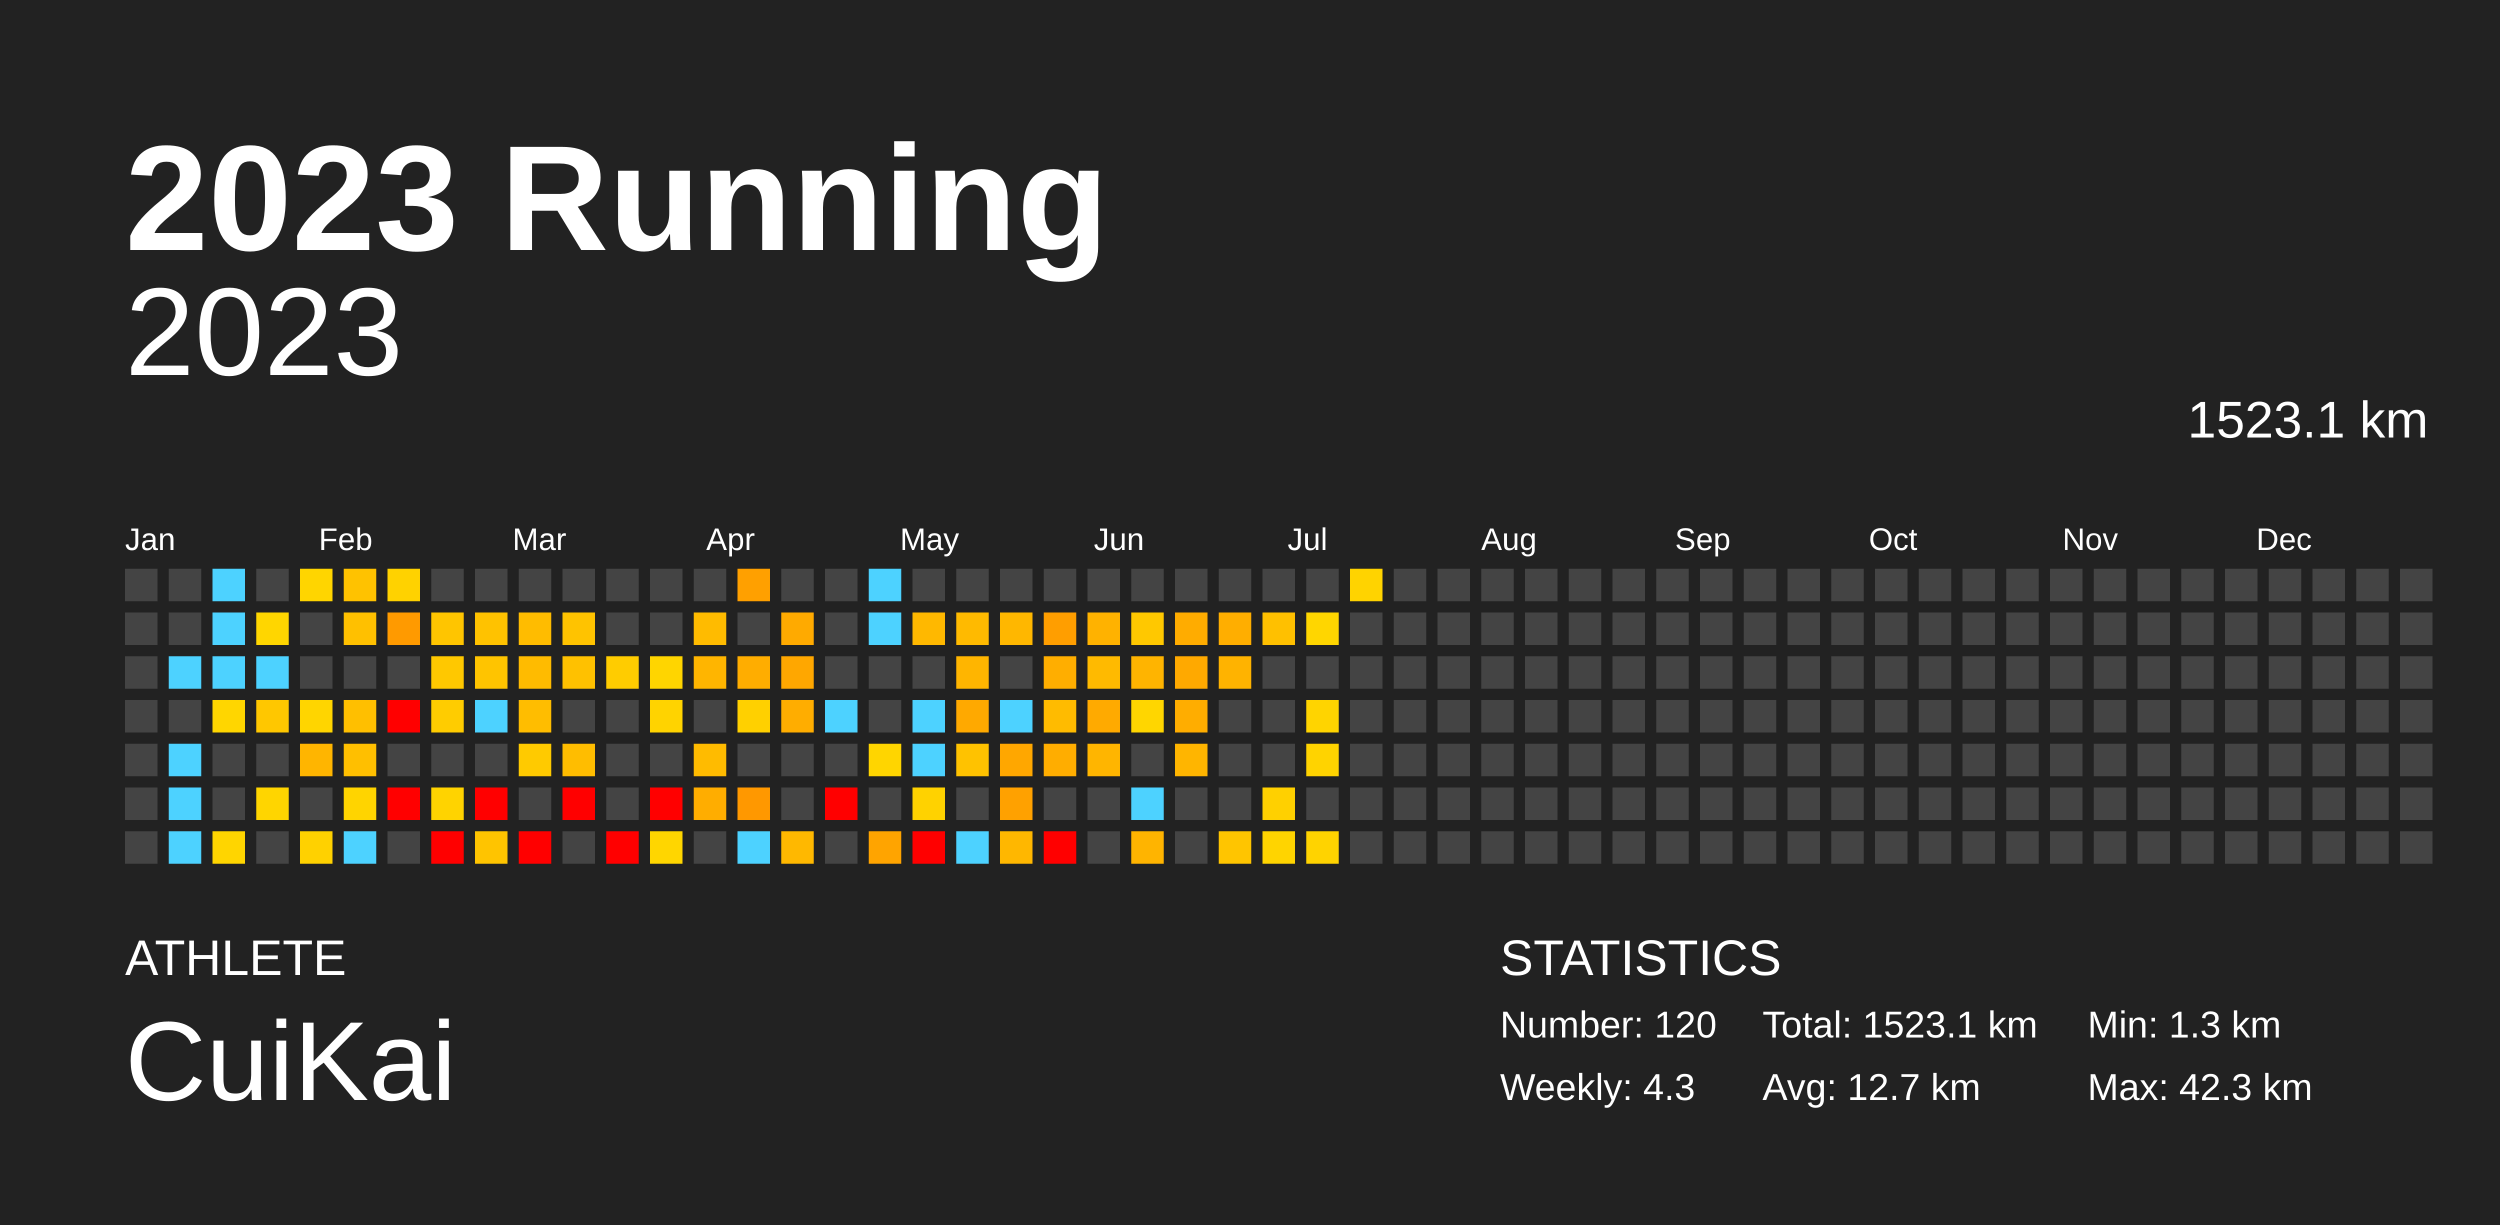
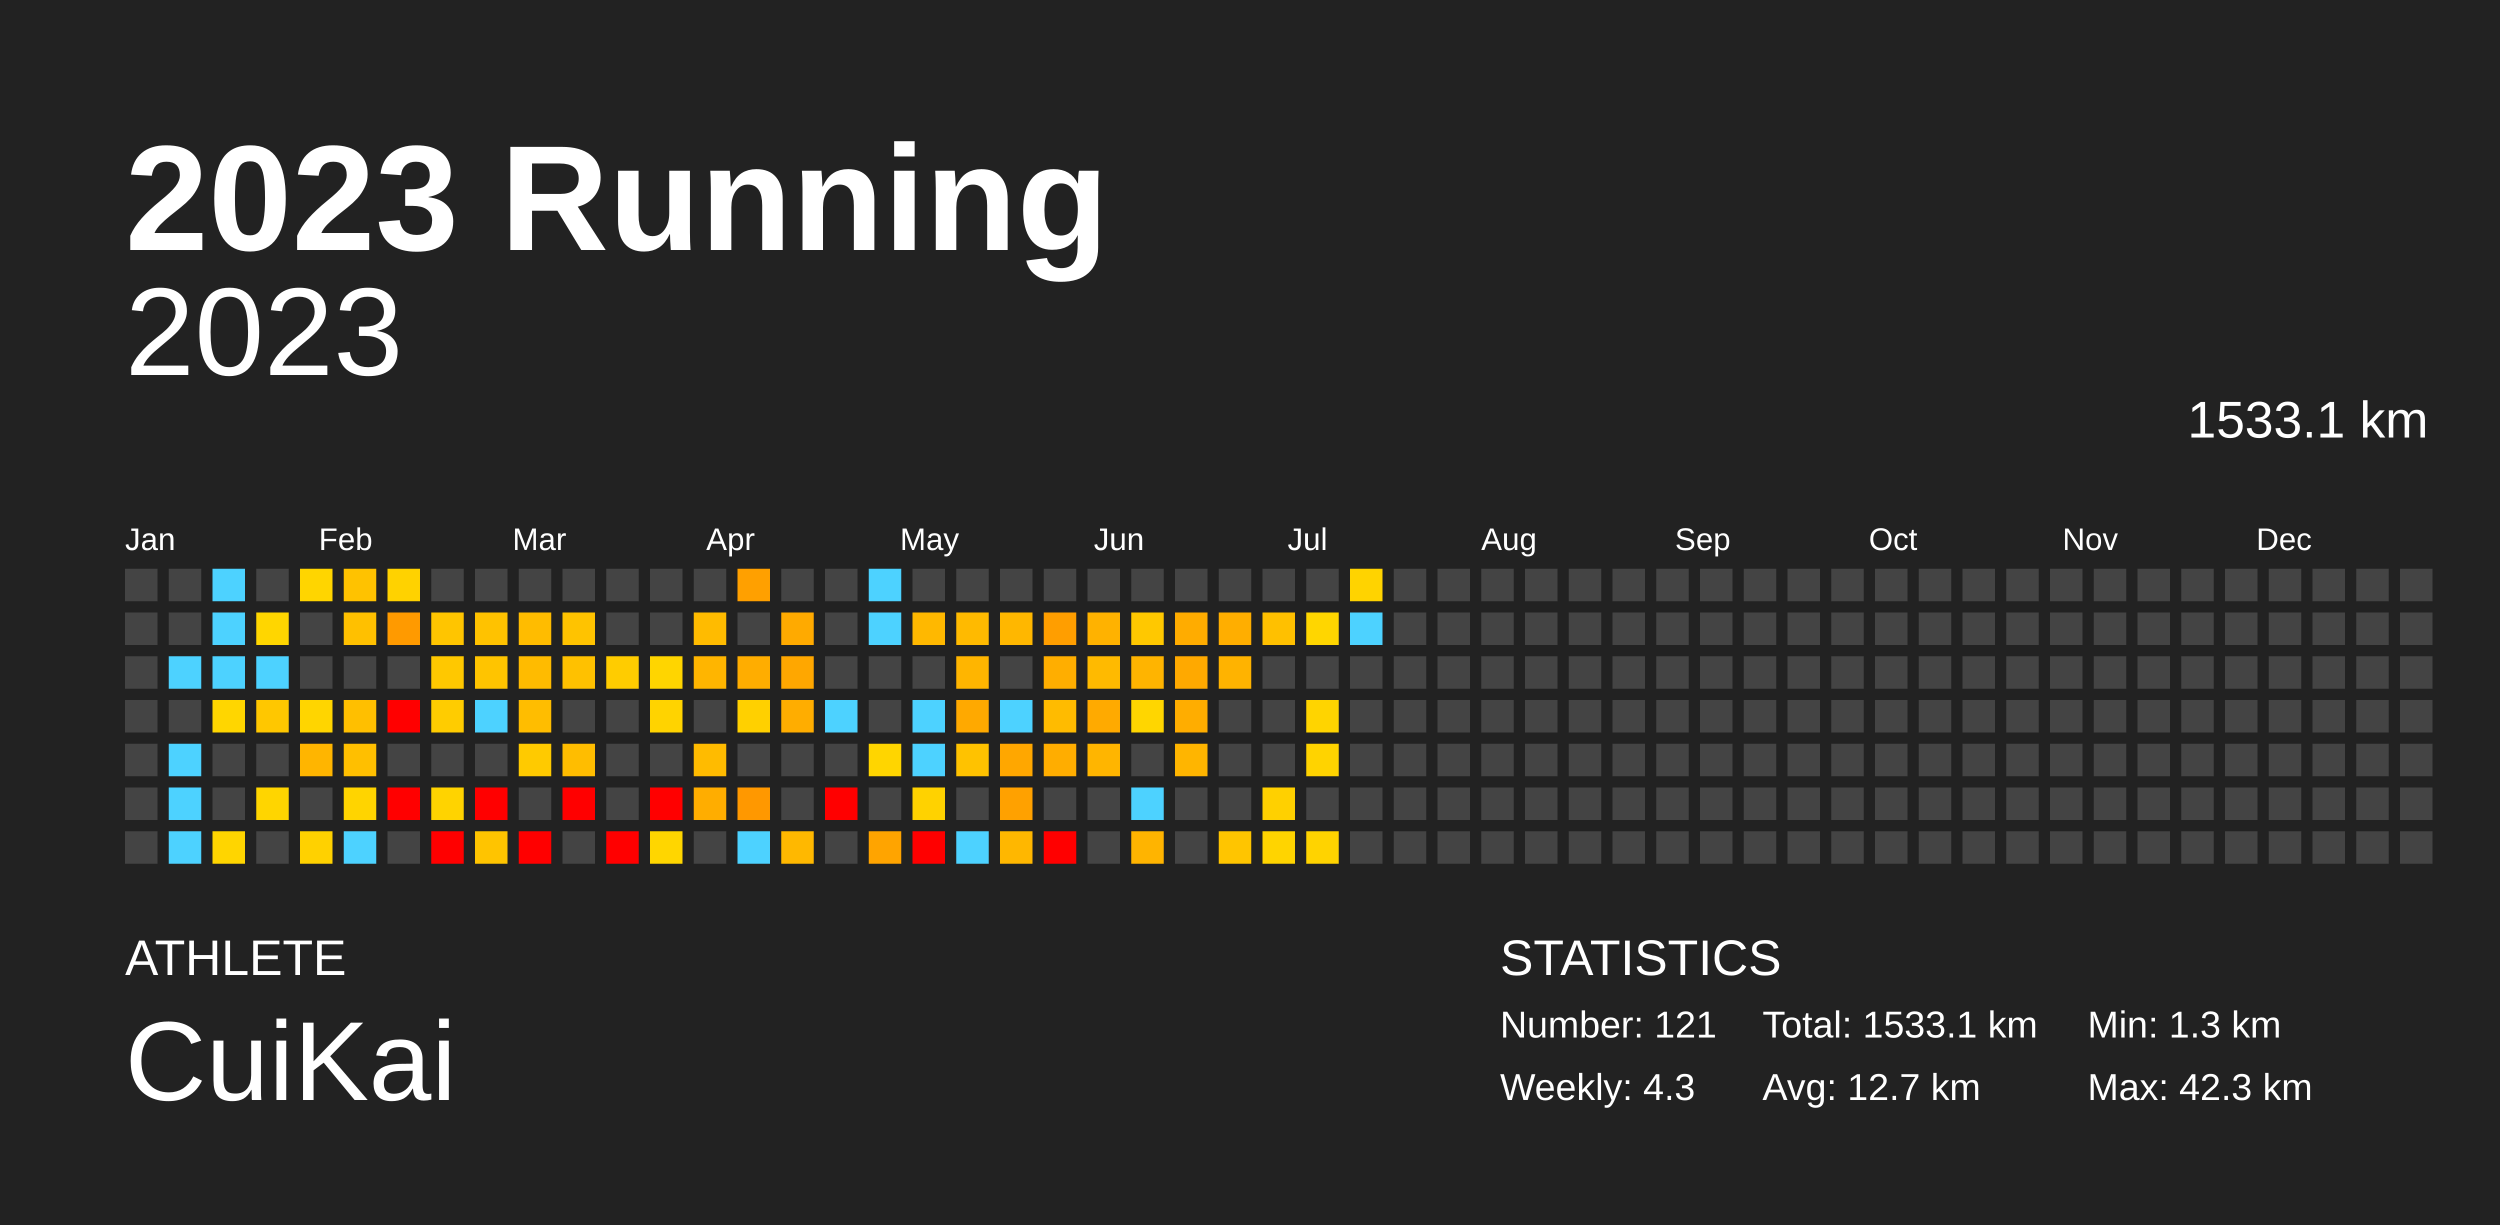
<svg xmlns="http://www.w3.org/2000/svg" baseProfile="full" height="98mm" version="1.1" viewBox="0,0,200,98" width="200mm">
  <defs />
  <rect fill="#222222" height="98" width="200" x="0" y="0" />
  <text fill="#FFFFFF" style="font-size:12px; font-family:Arial; font-weight:bold;" x="10" y="20">2023 Running</text>
  <text fill="#FFFFFF" style="font-size:4px; font-family:Arial" x="10" y="78">ATHLETE</text>
  <text fill="#FFFFFF" style="font-size:9px; font-family:Arial" x="10" y="88">CuiKai</text>
  <text fill="#FFFFFF" style="font-size:4px; font-family:Arial" x="120" y="78">STATISTICS</text>
-   <text fill="#FFFFFF" style="font-size:3px; font-family:Arial" x="120" y="83">Number: 120</text>
+   <text fill="#FFFFFF" style="font-size:3px; font-family:Arial" x="120" y="83">Number: 121</text>
  <text fill="#FFFFFF" style="font-size:3px; font-family:Arial" x="120" y="88">Weekly: 4.3</text>
-   <text fill="#FFFFFF" style="font-size:3px; font-family:Arial" x="141" y="83">Total: 1523.1 km</text>
+   <text fill="#FFFFFF" style="font-size:3px; font-family:Arial" x="141" y="83">Total: 1533.1 km</text>
  <text fill="#FFFFFF" style="font-size:3px; font-family:Arial" x="141" y="88">Avg: 12.7 km</text>
  <text fill="#FFFFFF" style="font-size:3px; font-family:Arial" x="167" y="83">Min: 1.3 km</text>
  <text fill="#FFFFFF" style="font-size:3px; font-family:Arial" x="167" y="88">Max: 42.3 km</text>
  <text alignment-baseline="hanging" fill="#FFFFFF" style="font-size:10.0px; font-family:Arial;" x="10" y="30">2023</text>
-   <text alignment-baseline="hanging" fill="#FFFFFF" style="font-size:4.125px; font-family:Arial;" x="175" y="35">1523.1 km</text>
+   <text alignment-baseline="hanging" fill="#FFFFFF" style="font-size:4.125px; font-family:Arial;" x="175" y="35">1533.1 km</text>
  <text fill="#FFFFFF" style="font-size:2.5px; font-family:Arial" x="10.0" y="44">Jan</text>
  <text fill="#FFFFFF" style="font-size:2.5px; font-family:Arial" x="25.5" y="44">Feb</text>
  <text fill="#FFFFFF" style="font-size:2.5px; font-family:Arial" x="41.0" y="44">Mar</text>
  <text fill="#FFFFFF" style="font-size:2.5px; font-family:Arial" x="56.5" y="44">Apr</text>
  <text fill="#FFFFFF" style="font-size:2.5px; font-family:Arial" x="72.0" y="44">May</text>
  <text fill="#FFFFFF" style="font-size:2.5px; font-family:Arial" x="87.5" y="44">Jun</text>
  <text fill="#FFFFFF" style="font-size:2.5px; font-family:Arial" x="103.0" y="44">Jul</text>
  <text fill="#FFFFFF" style="font-size:2.5px; font-family:Arial" x="118.5" y="44">Aug</text>
  <text fill="#FFFFFF" style="font-size:2.5px; font-family:Arial" x="134.0" y="44">Sep</text>
  <text fill="#FFFFFF" style="font-size:2.5px; font-family:Arial" x="149.5" y="44">Oct</text>
  <text fill="#FFFFFF" style="font-size:2.5px; font-family:Arial" x="165.0" y="44">Nov</text>
  <text fill="#FFFFFF" style="font-size:2.5px; font-family:Arial" x="180.5" y="44">Dec</text>
  <rect fill="#444444" height="2.6" width="2.6" x="10.0" y="45.5" />
  <rect fill="#444444" height="2.6" width="2.6" x="10.0" y="49.0" />
  <rect fill="#444444" height="2.6" width="2.6" x="10.0" y="52.5" />
  <rect fill="#444444" height="2.6" width="2.6" x="10.0" y="56.0" />
  <rect fill="#444444" height="2.6" width="2.6" x="10.0" y="59.5" />
  <rect fill="#444444" height="2.6" width="2.6" x="10.0" y="63.0" />
  <rect fill="#444444" height="2.6" width="2.6" x="10.0" y="66.5" />
  <rect fill="#444444" height="2.6" width="2.6" x="13.5" y="45.5" />
  <rect fill="#444444" height="2.6" width="2.6" x="13.5" y="49.0" />
  <rect fill="#4dd2ff" height="2.6" width="2.6" x="13.5" y="52.5" />
  <rect fill="#444444" height="2.6" width="2.6" x="13.5" y="56.0" />
  <rect fill="#4dd2ff" height="2.6" width="2.6" x="13.5" y="59.5" />
  <rect fill="#4dd2ff" height="2.6" width="2.6" x="13.5" y="63.0" />
  <rect fill="#4dd2ff" height="2.6" width="2.6" x="13.5" y="66.5" />
  <rect fill="#4dd2ff" height="2.6" width="2.6" x="17.0" y="45.5" />
  <rect fill="#4dd2ff" height="2.6" width="2.6" x="17.0" y="49.0" />
  <rect fill="#4dd2ff" height="2.6" width="2.6" x="17.0" y="52.5" />
  <rect fill="#ffd600" height="2.6" width="2.6" x="17.0" y="56.0" />
  <rect fill="#444444" height="2.6" width="2.6" x="17.0" y="59.5" />
  <rect fill="#444444" height="2.6" width="2.6" x="17.0" y="63.0" />
  <rect fill="#ffd500" height="2.6" width="2.6" x="17.0" y="66.5" />
  <rect fill="#444444" height="2.6" width="2.6" x="20.5" y="45.5" />
  <rect fill="#ffd600" height="2.6" width="2.6" x="20.5" y="49.0" />
  <rect fill="#4dd2ff" height="2.6" width="2.6" x="20.5" y="52.5" />
  <rect fill="#ffc700" height="2.6" width="2.6" x="20.5" y="56.0" />
  <rect fill="#444444" height="2.6" width="2.6" x="20.5" y="59.5" />
  <rect fill="#ffd500" height="2.6" width="2.6" x="20.5" y="63.0" />
  <rect fill="#444444" height="2.6" width="2.6" x="20.5" y="66.5" />
  <rect fill="#ffd500" height="2.6" width="2.6" x="24.0" y="45.5" />
  <rect fill="#444444" height="2.6" width="2.6" x="24.0" y="49.0" />
  <rect fill="#444444" height="2.6" width="2.6" x="24.0" y="52.5" />
  <rect fill="#ffd500" height="2.6" width="2.6" x="24.0" y="56.0" />
  <rect fill="#ffb500" height="2.6" width="2.6" x="24.0" y="59.5" />
  <rect fill="#444444" height="2.6" width="2.6" x="24.0" y="63.0" />
  <rect fill="#ffd100" height="2.6" width="2.6" x="24.0" y="66.5" />
  <rect fill="#ffc200" height="2.6" width="2.6" x="27.5" y="45.5" />
  <rect fill="#ffc000" height="2.6" width="2.6" x="27.5" y="49.0" />
  <rect fill="#444444" height="2.6" width="2.6" x="27.5" y="52.5" />
  <rect fill="#ffbf00" height="2.6" width="2.6" x="27.5" y="56.0" />
  <rect fill="#ffbf00" height="2.6" width="2.6" x="27.5" y="59.5" />
  <rect fill="#ffd400" height="2.6" width="2.6" x="27.5" y="63.0" />
  <rect fill="#4dd2ff" height="2.6" width="2.6" x="27.5" y="66.5" />
  <rect fill="#ffd200" height="2.6" width="2.6" x="31.0" y="45.5" />
  <rect fill="#ff9a00" height="2.6" width="2.6" x="31.0" y="49.0" />
  <rect fill="#444444" height="2.6" width="2.6" x="31.0" y="52.5" />
  <rect fill="red" height="2.6" width="2.6" x="31.0" y="56.0" />
  <rect fill="#444444" height="2.6" width="2.6" x="31.0" y="59.5" />
  <rect fill="red" height="2.6" width="2.6" x="31.0" y="63.0" />
  <rect fill="#444444" height="2.6" width="2.6" x="31.0" y="66.5" />
  <rect fill="#444444" height="2.6" width="2.6" x="34.5" y="45.5" />
  <rect fill="#ffc500" height="2.6" width="2.6" x="34.5" y="49.0" />
  <rect fill="#ffc800" height="2.6" width="2.6" x="34.5" y="52.5" />
  <rect fill="#ffcc00" height="2.6" width="2.6" x="34.5" y="56.0" />
  <rect fill="#444444" height="2.6" width="2.6" x="34.5" y="59.5" />
  <rect fill="#ffd300" height="2.6" width="2.6" x="34.5" y="63.0" />
  <rect fill="red" height="2.6" width="2.6" x="34.5" y="66.5" />
  <rect fill="#444444" height="2.6" width="2.6" x="38.0" y="45.5" />
  <rect fill="#ffc200" height="2.6" width="2.6" x="38.0" y="49.0" />
  <rect fill="#ffc400" height="2.6" width="2.6" x="38.0" y="52.5" />
  <rect fill="#4dd2ff" height="2.6" width="2.6" x="38.0" y="56.0" />
  <rect fill="#444444" height="2.6" width="2.6" x="38.0" y="59.5" />
  <rect fill="red" height="2.6" width="2.6" x="38.0" y="63.0" />
  <rect fill="#ffc400" height="2.6" width="2.6" x="38.0" y="66.5" />
  <rect fill="#444444" height="2.6" width="2.6" x="41.5" y="45.5" />
  <rect fill="#ffbc00" height="2.6" width="2.6" x="41.5" y="49.0" />
  <rect fill="#ffbb00" height="2.6" width="2.6" x="41.5" y="52.5" />
  <rect fill="#ffbd00" height="2.6" width="2.6" x="41.5" y="56.0" />
  <rect fill="#ffca00" height="2.6" width="2.6" x="41.5" y="59.5" />
  <rect fill="#444444" height="2.6" width="2.6" x="41.5" y="63.0" />
  <rect fill="red" height="2.6" width="2.6" x="41.5" y="66.5" />
  <rect fill="#444444" height="2.6" width="2.6" x="45.0" y="45.5" />
  <rect fill="#ffc300" height="2.6" width="2.6" x="45.0" y="49.0" />
  <rect fill="#ffc100" height="2.6" width="2.6" x="45.0" y="52.5" />
  <rect fill="#444444" height="2.6" width="2.6" x="45.0" y="56.0" />
  <rect fill="#ffbd00" height="2.6" width="2.6" x="45.0" y="59.5" />
  <rect fill="red" height="2.6" width="2.6" x="45.0" y="63.0" />
  <rect fill="#444444" height="2.6" width="2.6" x="45.0" y="66.5" />
  <rect fill="#444444" height="2.6" width="2.6" x="48.5" y="45.5" />
  <rect fill="#444444" height="2.6" width="2.6" x="48.5" y="49.0" />
  <rect fill="#ffcc00" height="2.6" width="2.6" x="48.5" y="52.5" />
  <rect fill="#444444" height="2.6" width="2.6" x="48.5" y="56.0" />
  <rect fill="#444444" height="2.6" width="2.6" x="48.5" y="59.5" />
  <rect fill="#444444" height="2.6" width="2.6" x="48.5" y="63.0" />
  <rect fill="red" height="2.6" width="2.6" x="48.5" y="66.5" />
  <rect fill="#444444" height="2.6" width="2.6" x="52.0" y="45.5" />
  <rect fill="#444444" height="2.6" width="2.6" x="52.0" y="49.0" />
  <rect fill="#ffd500" height="2.6" width="2.6" x="52.0" y="52.5" />
  <rect fill="#ffd300" height="2.6" width="2.6" x="52.0" y="56.0" />
  <rect fill="#444444" height="2.6" width="2.6" x="52.0" y="59.5" />
  <rect fill="red" height="2.6" width="2.6" x="52.0" y="63.0" />
  <rect fill="#ffd600" height="2.6" width="2.6" x="52.0" y="66.5" />
  <rect fill="#444444" height="2.6" width="2.6" x="55.5" y="45.5" />
  <rect fill="#ffbb00" height="2.6" width="2.6" x="55.5" y="49.0" />
  <rect fill="#ffb500" height="2.6" width="2.6" x="55.5" y="52.5" />
  <rect fill="#444444" height="2.6" width="2.6" x="55.5" y="56.0" />
  <rect fill="#ffbb00" height="2.6" width="2.6" x="55.5" y="59.5" />
  <rect fill="#ffad00" height="2.6" width="2.6" x="55.5" y="63.0" />
  <rect fill="#444444" height="2.6" width="2.6" x="55.5" y="66.5" />
  <rect fill="#ffa000" height="2.6" width="2.6" x="59.0" y="45.5" />
  <rect fill="#444444" height="2.6" width="2.6" x="59.0" y="49.0" />
  <rect fill="#ffad00" height="2.6" width="2.6" x="59.0" y="52.5" />
  <rect fill="#ffd000" height="2.6" width="2.6" x="59.0" y="56.0" />
  <rect fill="#444444" height="2.6" width="2.6" x="59.0" y="59.5" />
  <rect fill="#ff9800" height="2.6" width="2.6" x="59.0" y="63.0" />
  <rect fill="#4dd2ff" height="2.6" width="2.6" x="59.0" y="66.5" />
  <rect fill="#444444" height="2.6" width="2.6" x="62.5" y="45.5" />
  <rect fill="#ffaa00" height="2.6" width="2.6" x="62.5" y="49.0" />
  <rect fill="#ffa700" height="2.6" width="2.6" x="62.5" y="52.5" />
  <rect fill="#ffad00" height="2.6" width="2.6" x="62.5" y="56.0" />
  <rect fill="#444444" height="2.6" width="2.6" x="62.5" y="59.5" />
  <rect fill="#444444" height="2.6" width="2.6" x="62.5" y="63.0" />
  <rect fill="#ffb800" height="2.6" width="2.6" x="62.5" y="66.5" />
  <rect fill="#444444" height="2.6" width="2.6" x="66.0" y="45.5" />
  <rect fill="#444444" height="2.6" width="2.6" x="66.0" y="49.0" />
  <rect fill="#444444" height="2.6" width="2.6" x="66.0" y="52.5" />
  <rect fill="#4dd2ff" height="2.6" width="2.6" x="66.0" y="56.0" />
  <rect fill="#444444" height="2.6" width="2.6" x="66.0" y="59.5" />
  <rect fill="red" height="2.6" width="2.6" x="66.0" y="63.0" />
  <rect fill="#444444" height="2.6" width="2.6" x="66.0" y="66.5" />
  <rect fill="#4dd2ff" height="2.6" width="2.6" x="69.5" y="45.5" />
  <rect fill="#4dd2ff" height="2.6" width="2.6" x="69.5" y="49.0" />
  <rect fill="#444444" height="2.6" width="2.6" x="69.5" y="52.5" />
  <rect fill="#444444" height="2.6" width="2.6" x="69.5" y="56.0" />
  <rect fill="#ffd500" height="2.6" width="2.6" x="69.5" y="59.5" />
  <rect fill="#444444" height="2.6" width="2.6" x="69.5" y="63.0" />
  <rect fill="#ffa400" height="2.6" width="2.6" x="69.5" y="66.5" />
  <rect fill="#444444" height="2.6" width="2.6" x="73.0" y="45.5" />
  <rect fill="#ffb800" height="2.6" width="2.6" x="73.0" y="49.0" />
  <rect fill="#444444" height="2.6" width="2.6" x="73.0" y="52.5" />
  <rect fill="#4dd2ff" height="2.6" width="2.6" x="73.0" y="56.0" />
  <rect fill="#4dd2ff" height="2.6" width="2.6" x="73.0" y="59.5" />
  <rect fill="#ffd200" height="2.6" width="2.6" x="73.0" y="63.0" />
  <rect fill="red" height="2.6" width="2.6" x="73.0" y="66.5" />
  <rect fill="#444444" height="2.6" width="2.6" x="76.5" y="45.5" />
  <rect fill="#ffba00" height="2.6" width="2.6" x="76.5" y="49.0" />
  <rect fill="#ffb500" height="2.6" width="2.6" x="76.5" y="52.5" />
  <rect fill="#ffa900" height="2.6" width="2.6" x="76.5" y="56.0" />
  <rect fill="#ffc200" height="2.6" width="2.6" x="76.5" y="59.5" />
  <rect fill="#444444" height="2.6" width="2.6" x="76.5" y="63.0" />
  <rect fill="#4dd2ff" height="2.6" width="2.6" x="76.5" y="66.5" />
  <rect fill="#444444" height="2.6" width="2.6" x="80.0" y="45.5" />
  <rect fill="#ffb700" height="2.6" width="2.6" x="80.0" y="49.0" />
  <rect fill="#444444" height="2.6" width="2.6" x="80.0" y="52.5" />
  <rect fill="#4dd2ff" height="2.6" width="2.6" x="80.0" y="56.0" />
  <rect fill="#ffa700" height="2.6" width="2.6" x="80.0" y="59.5" />
  <rect fill="#ffa100" height="2.6" width="2.6" x="80.0" y="63.0" />
  <rect fill="#ffb700" height="2.6" width="2.6" x="80.0" y="66.5" />
  <rect fill="#444444" height="2.6" width="2.6" x="83.5" y="45.5" />
  <rect fill="#ff9e00" height="2.6" width="2.6" x="83.5" y="49.0" />
  <rect fill="#ffae00" height="2.6" width="2.6" x="83.5" y="52.5" />
  <rect fill="#ffbb00" height="2.6" width="2.6" x="83.5" y="56.0" />
  <rect fill="#ffad00" height="2.6" width="2.6" x="83.5" y="59.5" />
  <rect fill="#444444" height="2.6" width="2.6" x="83.5" y="63.0" />
  <rect fill="red" height="2.6" width="2.6" x="83.5" y="66.5" />
  <rect fill="#444444" height="2.6" width="2.6" x="87.0" y="45.5" />
  <rect fill="#ffb200" height="2.6" width="2.6" x="87.0" y="49.0" />
  <rect fill="#ffba00" height="2.6" width="2.6" x="87.0" y="52.5" />
  <rect fill="#ffaa00" height="2.6" width="2.6" x="87.0" y="56.0" />
  <rect fill="#ffb500" height="2.6" width="2.6" x="87.0" y="59.5" />
  <rect fill="#444444" height="2.6" width="2.6" x="87.0" y="63.0" />
  <rect fill="#444444" height="2.6" width="2.6" x="87.0" y="66.5" />
  <rect fill="#444444" height="2.6" width="2.6" x="90.5" y="45.5" />
  <rect fill="#ffc800" height="2.6" width="2.6" x="90.5" y="49.0" />
  <rect fill="#ffb400" height="2.6" width="2.6" x="90.5" y="52.5" />
  <rect fill="#ffd600" height="2.6" width="2.6" x="90.5" y="56.0" />
  <rect fill="#444444" height="2.6" width="2.6" x="90.5" y="59.5" />
  <rect fill="#4dd2ff" height="2.6" width="2.6" x="90.5" y="63.0" />
  <rect fill="#ffb400" height="2.6" width="2.6" x="90.5" y="66.5" />
  <rect fill="#444444" height="2.6" width="2.6" x="94.0" y="45.5" />
  <rect fill="#ffac00" height="2.6" width="2.6" x="94.0" y="49.0" />
  <rect fill="#ffa900" height="2.6" width="2.6" x="94.0" y="52.5" />
  <rect fill="#ffad00" height="2.6" width="2.6" x="94.0" y="56.0" />
  <rect fill="#ffb500" height="2.6" width="2.6" x="94.0" y="59.5" />
  <rect fill="#444444" height="2.6" width="2.6" x="94.0" y="63.0" />
  <rect fill="#444444" height="2.6" width="2.6" x="94.0" y="66.5" />
  <rect fill="#444444" height="2.6" width="2.6" x="97.5" y="45.5" />
  <rect fill="#ffae00" height="2.6" width="2.6" x="97.5" y="49.0" />
  <rect fill="#ffb300" height="2.6" width="2.6" x="97.5" y="52.5" />
  <rect fill="#444444" height="2.6" width="2.6" x="97.5" y="56.0" />
  <rect fill="#444444" height="2.6" width="2.6" x="97.5" y="59.5" />
  <rect fill="#444444" height="2.6" width="2.6" x="97.5" y="63.0" />
  <rect fill="#ffc500" height="2.6" width="2.6" x="97.5" y="66.5" />
  <rect fill="#444444" height="2.6" width="2.6" x="101.0" y="45.5" />
  <rect fill="#ffc000" height="2.6" width="2.6" x="101.0" y="49.0" />
  <rect fill="#444444" height="2.6" width="2.6" x="101.0" y="52.5" />
  <rect fill="#444444" height="2.6" width="2.6" x="101.0" y="56.0" />
  <rect fill="#444444" height="2.6" width="2.6" x="101.0" y="59.5" />
  <rect fill="#ffd000" height="2.6" width="2.6" x="101.0" y="63.0" />
  <rect fill="#ffd400" height="2.6" width="2.6" x="101.0" y="66.5" />
  <rect fill="#444444" height="2.6" width="2.6" x="104.5" y="45.5" />
  <rect fill="#ffd600" height="2.6" width="2.6" x="104.5" y="49.0" />
  <rect fill="#444444" height="2.6" width="2.6" x="104.5" y="52.5" />
  <rect fill="#ffd400" height="2.6" width="2.6" x="104.5" y="56.0" />
  <rect fill="#ffd300" height="2.6" width="2.6" x="104.5" y="59.5" />
  <rect fill="#444444" height="2.6" width="2.6" x="104.5" y="63.0" />
  <rect fill="#ffd300" height="2.6" width="2.6" x="104.5" y="66.5" />
  <rect fill="#ffd300" height="2.6" width="2.6" x="108.0" y="45.5" />
-   <rect fill="#444444" height="2.6" width="2.6" x="108.0" y="49.0" />
+   <rect fill="#4dd2ff" height="2.6" width="2.6" x="108.0" y="49.0" />
  <rect fill="#444444" height="2.6" width="2.6" x="108.0" y="52.5" />
  <rect fill="#444444" height="2.6" width="2.6" x="108.0" y="56.0" />
  <rect fill="#444444" height="2.6" width="2.6" x="108.0" y="59.5" />
  <rect fill="#444444" height="2.6" width="2.6" x="108.0" y="63.0" />
  <rect fill="#444444" height="2.6" width="2.6" x="108.0" y="66.5" />
  <rect fill="#444444" height="2.6" width="2.6" x="111.5" y="45.5" />
  <rect fill="#444444" height="2.6" width="2.6" x="111.5" y="49.0" />
  <rect fill="#444444" height="2.6" width="2.6" x="111.5" y="52.5" />
  <rect fill="#444444" height="2.6" width="2.6" x="111.5" y="56.0" />
  <rect fill="#444444" height="2.6" width="2.6" x="111.5" y="59.5" />
  <rect fill="#444444" height="2.6" width="2.6" x="111.5" y="63.0" />
  <rect fill="#444444" height="2.6" width="2.6" x="111.5" y="66.5" />
  <rect fill="#444444" height="2.6" width="2.6" x="115.0" y="45.5" />
  <rect fill="#444444" height="2.6" width="2.6" x="115.0" y="49.0" />
  <rect fill="#444444" height="2.6" width="2.6" x="115.0" y="52.5" />
  <rect fill="#444444" height="2.6" width="2.6" x="115.0" y="56.0" />
  <rect fill="#444444" height="2.6" width="2.6" x="115.0" y="59.5" />
  <rect fill="#444444" height="2.6" width="2.6" x="115.0" y="63.0" />
  <rect fill="#444444" height="2.6" width="2.6" x="115.0" y="66.5" />
  <rect fill="#444444" height="2.6" width="2.6" x="118.5" y="45.5" />
  <rect fill="#444444" height="2.6" width="2.6" x="118.5" y="49.0" />
  <rect fill="#444444" height="2.6" width="2.6" x="118.5" y="52.5" />
  <rect fill="#444444" height="2.6" width="2.6" x="118.5" y="56.0" />
  <rect fill="#444444" height="2.6" width="2.6" x="118.5" y="59.5" />
  <rect fill="#444444" height="2.6" width="2.6" x="118.5" y="63.0" />
  <rect fill="#444444" height="2.6" width="2.6" x="118.5" y="66.5" />
  <rect fill="#444444" height="2.6" width="2.6" x="122.0" y="45.5" />
  <rect fill="#444444" height="2.6" width="2.6" x="122.0" y="49.0" />
  <rect fill="#444444" height="2.6" width="2.6" x="122.0" y="52.5" />
  <rect fill="#444444" height="2.6" width="2.6" x="122.0" y="56.0" />
  <rect fill="#444444" height="2.6" width="2.6" x="122.0" y="59.5" />
  <rect fill="#444444" height="2.6" width="2.6" x="122.0" y="63.0" />
  <rect fill="#444444" height="2.6" width="2.6" x="122.0" y="66.5" />
  <rect fill="#444444" height="2.6" width="2.6" x="125.5" y="45.5" />
  <rect fill="#444444" height="2.6" width="2.6" x="125.5" y="49.0" />
  <rect fill="#444444" height="2.6" width="2.6" x="125.5" y="52.5" />
  <rect fill="#444444" height="2.6" width="2.6" x="125.5" y="56.0" />
  <rect fill="#444444" height="2.6" width="2.6" x="125.5" y="59.5" />
  <rect fill="#444444" height="2.6" width="2.6" x="125.5" y="63.0" />
  <rect fill="#444444" height="2.6" width="2.6" x="125.5" y="66.5" />
  <rect fill="#444444" height="2.6" width="2.6" x="129.0" y="45.5" />
  <rect fill="#444444" height="2.6" width="2.6" x="129.0" y="49.0" />
  <rect fill="#444444" height="2.6" width="2.6" x="129.0" y="52.5" />
  <rect fill="#444444" height="2.6" width="2.6" x="129.0" y="56.0" />
  <rect fill="#444444" height="2.6" width="2.6" x="129.0" y="59.5" />
  <rect fill="#444444" height="2.6" width="2.6" x="129.0" y="63.0" />
  <rect fill="#444444" height="2.6" width="2.6" x="129.0" y="66.5" />
  <rect fill="#444444" height="2.6" width="2.6" x="132.5" y="45.5" />
  <rect fill="#444444" height="2.6" width="2.6" x="132.5" y="49.0" />
  <rect fill="#444444" height="2.6" width="2.6" x="132.5" y="52.5" />
  <rect fill="#444444" height="2.6" width="2.6" x="132.5" y="56.0" />
  <rect fill="#444444" height="2.6" width="2.6" x="132.5" y="59.5" />
  <rect fill="#444444" height="2.6" width="2.6" x="132.5" y="63.0" />
  <rect fill="#444444" height="2.6" width="2.6" x="132.5" y="66.5" />
  <rect fill="#444444" height="2.6" width="2.6" x="136.0" y="45.5" />
  <rect fill="#444444" height="2.6" width="2.6" x="136.0" y="49.0" />
  <rect fill="#444444" height="2.6" width="2.6" x="136.0" y="52.5" />
  <rect fill="#444444" height="2.6" width="2.6" x="136.0" y="56.0" />
  <rect fill="#444444" height="2.6" width="2.6" x="136.0" y="59.5" />
  <rect fill="#444444" height="2.6" width="2.6" x="136.0" y="63.0" />
  <rect fill="#444444" height="2.6" width="2.6" x="136.0" y="66.5" />
  <rect fill="#444444" height="2.6" width="2.6" x="139.5" y="45.5" />
  <rect fill="#444444" height="2.6" width="2.6" x="139.5" y="49.0" />
  <rect fill="#444444" height="2.6" width="2.6" x="139.5" y="52.5" />
  <rect fill="#444444" height="2.6" width="2.6" x="139.5" y="56.0" />
  <rect fill="#444444" height="2.6" width="2.6" x="139.5" y="59.5" />
  <rect fill="#444444" height="2.6" width="2.6" x="139.5" y="63.0" />
  <rect fill="#444444" height="2.6" width="2.6" x="139.5" y="66.5" />
  <rect fill="#444444" height="2.6" width="2.6" x="143.0" y="45.5" />
  <rect fill="#444444" height="2.6" width="2.6" x="143.0" y="49.0" />
  <rect fill="#444444" height="2.6" width="2.6" x="143.0" y="52.5" />
  <rect fill="#444444" height="2.6" width="2.6" x="143.0" y="56.0" />
  <rect fill="#444444" height="2.6" width="2.6" x="143.0" y="59.5" />
  <rect fill="#444444" height="2.6" width="2.6" x="143.0" y="63.0" />
  <rect fill="#444444" height="2.6" width="2.6" x="143.0" y="66.5" />
  <rect fill="#444444" height="2.6" width="2.6" x="146.5" y="45.5" />
  <rect fill="#444444" height="2.6" width="2.6" x="146.5" y="49.0" />
  <rect fill="#444444" height="2.6" width="2.6" x="146.5" y="52.5" />
  <rect fill="#444444" height="2.6" width="2.6" x="146.5" y="56.0" />
  <rect fill="#444444" height="2.6" width="2.6" x="146.5" y="59.5" />
  <rect fill="#444444" height="2.6" width="2.6" x="146.5" y="63.0" />
  <rect fill="#444444" height="2.6" width="2.6" x="146.5" y="66.5" />
  <rect fill="#444444" height="2.6" width="2.6" x="150.0" y="45.5" />
  <rect fill="#444444" height="2.6" width="2.6" x="150.0" y="49.0" />
  <rect fill="#444444" height="2.6" width="2.6" x="150.0" y="52.5" />
  <rect fill="#444444" height="2.6" width="2.6" x="150.0" y="56.0" />
  <rect fill="#444444" height="2.6" width="2.6" x="150.0" y="59.5" />
  <rect fill="#444444" height="2.6" width="2.6" x="150.0" y="63.0" />
  <rect fill="#444444" height="2.6" width="2.6" x="150.0" y="66.5" />
  <rect fill="#444444" height="2.6" width="2.6" x="153.5" y="45.5" />
  <rect fill="#444444" height="2.6" width="2.6" x="153.5" y="49.0" />
  <rect fill="#444444" height="2.6" width="2.6" x="153.5" y="52.5" />
  <rect fill="#444444" height="2.6" width="2.6" x="153.5" y="56.0" />
  <rect fill="#444444" height="2.6" width="2.6" x="153.5" y="59.5" />
  <rect fill="#444444" height="2.6" width="2.6" x="153.5" y="63.0" />
  <rect fill="#444444" height="2.6" width="2.6" x="153.5" y="66.5" />
  <rect fill="#444444" height="2.6" width="2.6" x="157.0" y="45.5" />
  <rect fill="#444444" height="2.6" width="2.6" x="157.0" y="49.0" />
  <rect fill="#444444" height="2.6" width="2.6" x="157.0" y="52.5" />
  <rect fill="#444444" height="2.6" width="2.6" x="157.0" y="56.0" />
  <rect fill="#444444" height="2.6" width="2.6" x="157.0" y="59.5" />
  <rect fill="#444444" height="2.6" width="2.6" x="157.0" y="63.0" />
  <rect fill="#444444" height="2.6" width="2.6" x="157.0" y="66.5" />
  <rect fill="#444444" height="2.6" width="2.6" x="160.5" y="45.5" />
  <rect fill="#444444" height="2.6" width="2.6" x="160.5" y="49.0" />
  <rect fill="#444444" height="2.6" width="2.6" x="160.5" y="52.5" />
  <rect fill="#444444" height="2.6" width="2.6" x="160.5" y="56.0" />
  <rect fill="#444444" height="2.6" width="2.6" x="160.5" y="59.5" />
  <rect fill="#444444" height="2.6" width="2.6" x="160.5" y="63.0" />
  <rect fill="#444444" height="2.6" width="2.6" x="160.5" y="66.5" />
  <rect fill="#444444" height="2.6" width="2.6" x="164.0" y="45.5" />
  <rect fill="#444444" height="2.6" width="2.6" x="164.0" y="49.0" />
  <rect fill="#444444" height="2.6" width="2.6" x="164.0" y="52.5" />
  <rect fill="#444444" height="2.6" width="2.6" x="164.0" y="56.0" />
  <rect fill="#444444" height="2.6" width="2.6" x="164.0" y="59.5" />
  <rect fill="#444444" height="2.6" width="2.6" x="164.0" y="63.0" />
  <rect fill="#444444" height="2.6" width="2.6" x="164.0" y="66.5" />
  <rect fill="#444444" height="2.6" width="2.6" x="167.5" y="45.5" />
  <rect fill="#444444" height="2.6" width="2.6" x="167.5" y="49.0" />
  <rect fill="#444444" height="2.6" width="2.6" x="167.5" y="52.5" />
  <rect fill="#444444" height="2.6" width="2.6" x="167.5" y="56.0" />
  <rect fill="#444444" height="2.6" width="2.6" x="167.5" y="59.5" />
  <rect fill="#444444" height="2.6" width="2.6" x="167.5" y="63.0" />
  <rect fill="#444444" height="2.6" width="2.6" x="167.5" y="66.5" />
  <rect fill="#444444" height="2.6" width="2.6" x="171.0" y="45.5" />
  <rect fill="#444444" height="2.6" width="2.6" x="171.0" y="49.0" />
  <rect fill="#444444" height="2.6" width="2.6" x="171.0" y="52.5" />
  <rect fill="#444444" height="2.6" width="2.6" x="171.0" y="56.0" />
  <rect fill="#444444" height="2.6" width="2.6" x="171.0" y="59.5" />
  <rect fill="#444444" height="2.6" width="2.6" x="171.0" y="63.0" />
  <rect fill="#444444" height="2.6" width="2.6" x="171.0" y="66.5" />
  <rect fill="#444444" height="2.6" width="2.6" x="174.5" y="45.5" />
  <rect fill="#444444" height="2.6" width="2.6" x="174.5" y="49.0" />
  <rect fill="#444444" height="2.6" width="2.6" x="174.5" y="52.5" />
  <rect fill="#444444" height="2.6" width="2.6" x="174.5" y="56.0" />
  <rect fill="#444444" height="2.6" width="2.6" x="174.5" y="59.5" />
  <rect fill="#444444" height="2.6" width="2.6" x="174.5" y="63.0" />
  <rect fill="#444444" height="2.6" width="2.6" x="174.5" y="66.5" />
  <rect fill="#444444" height="2.6" width="2.6" x="178.0" y="45.5" />
  <rect fill="#444444" height="2.6" width="2.6" x="178.0" y="49.0" />
  <rect fill="#444444" height="2.6" width="2.6" x="178.0" y="52.5" />
  <rect fill="#444444" height="2.6" width="2.6" x="178.0" y="56.0" />
  <rect fill="#444444" height="2.6" width="2.6" x="178.0" y="59.5" />
  <rect fill="#444444" height="2.6" width="2.6" x="178.0" y="63.0" />
  <rect fill="#444444" height="2.6" width="2.6" x="178.0" y="66.5" />
  <rect fill="#444444" height="2.6" width="2.6" x="181.5" y="45.5" />
  <rect fill="#444444" height="2.6" width="2.6" x="181.5" y="49.0" />
  <rect fill="#444444" height="2.6" width="2.6" x="181.5" y="52.5" />
  <rect fill="#444444" height="2.6" width="2.6" x="181.5" y="56.0" />
  <rect fill="#444444" height="2.6" width="2.6" x="181.5" y="59.5" />
  <rect fill="#444444" height="2.6" width="2.6" x="181.5" y="63.0" />
  <rect fill="#444444" height="2.6" width="2.6" x="181.5" y="66.5" />
  <rect fill="#444444" height="2.6" width="2.6" x="185.0" y="45.5" />
  <rect fill="#444444" height="2.6" width="2.6" x="185.0" y="49.0" />
  <rect fill="#444444" height="2.6" width="2.6" x="185.0" y="52.5" />
  <rect fill="#444444" height="2.6" width="2.6" x="185.0" y="56.0" />
  <rect fill="#444444" height="2.6" width="2.6" x="185.0" y="59.5" />
  <rect fill="#444444" height="2.6" width="2.6" x="185.0" y="63.0" />
  <rect fill="#444444" height="2.6" width="2.6" x="185.0" y="66.5" />
  <rect fill="#444444" height="2.6" width="2.6" x="188.5" y="45.5" />
  <rect fill="#444444" height="2.6" width="2.6" x="188.5" y="49.0" />
  <rect fill="#444444" height="2.6" width="2.6" x="188.5" y="52.5" />
  <rect fill="#444444" height="2.6" width="2.6" x="188.5" y="56.0" />
  <rect fill="#444444" height="2.6" width="2.6" x="188.5" y="59.5" />
  <rect fill="#444444" height="2.6" width="2.6" x="188.5" y="63.0" />
  <rect fill="#444444" height="2.6" width="2.6" x="188.5" y="66.5" />
  <rect fill="#444444" height="2.6" width="2.6" x="192.0" y="45.5" />
  <rect fill="#444444" height="2.6" width="2.6" x="192.0" y="49.0" />
  <rect fill="#444444" height="2.6" width="2.6" x="192.0" y="52.5" />
  <rect fill="#444444" height="2.6" width="2.6" x="192.0" y="56.0" />
  <rect fill="#444444" height="2.6" width="2.6" x="192.0" y="59.5" />
  <rect fill="#444444" height="2.6" width="2.6" x="192.0" y="63.0" />
  <rect fill="#444444" height="2.6" width="2.6" x="192.0" y="66.5" />
</svg>
